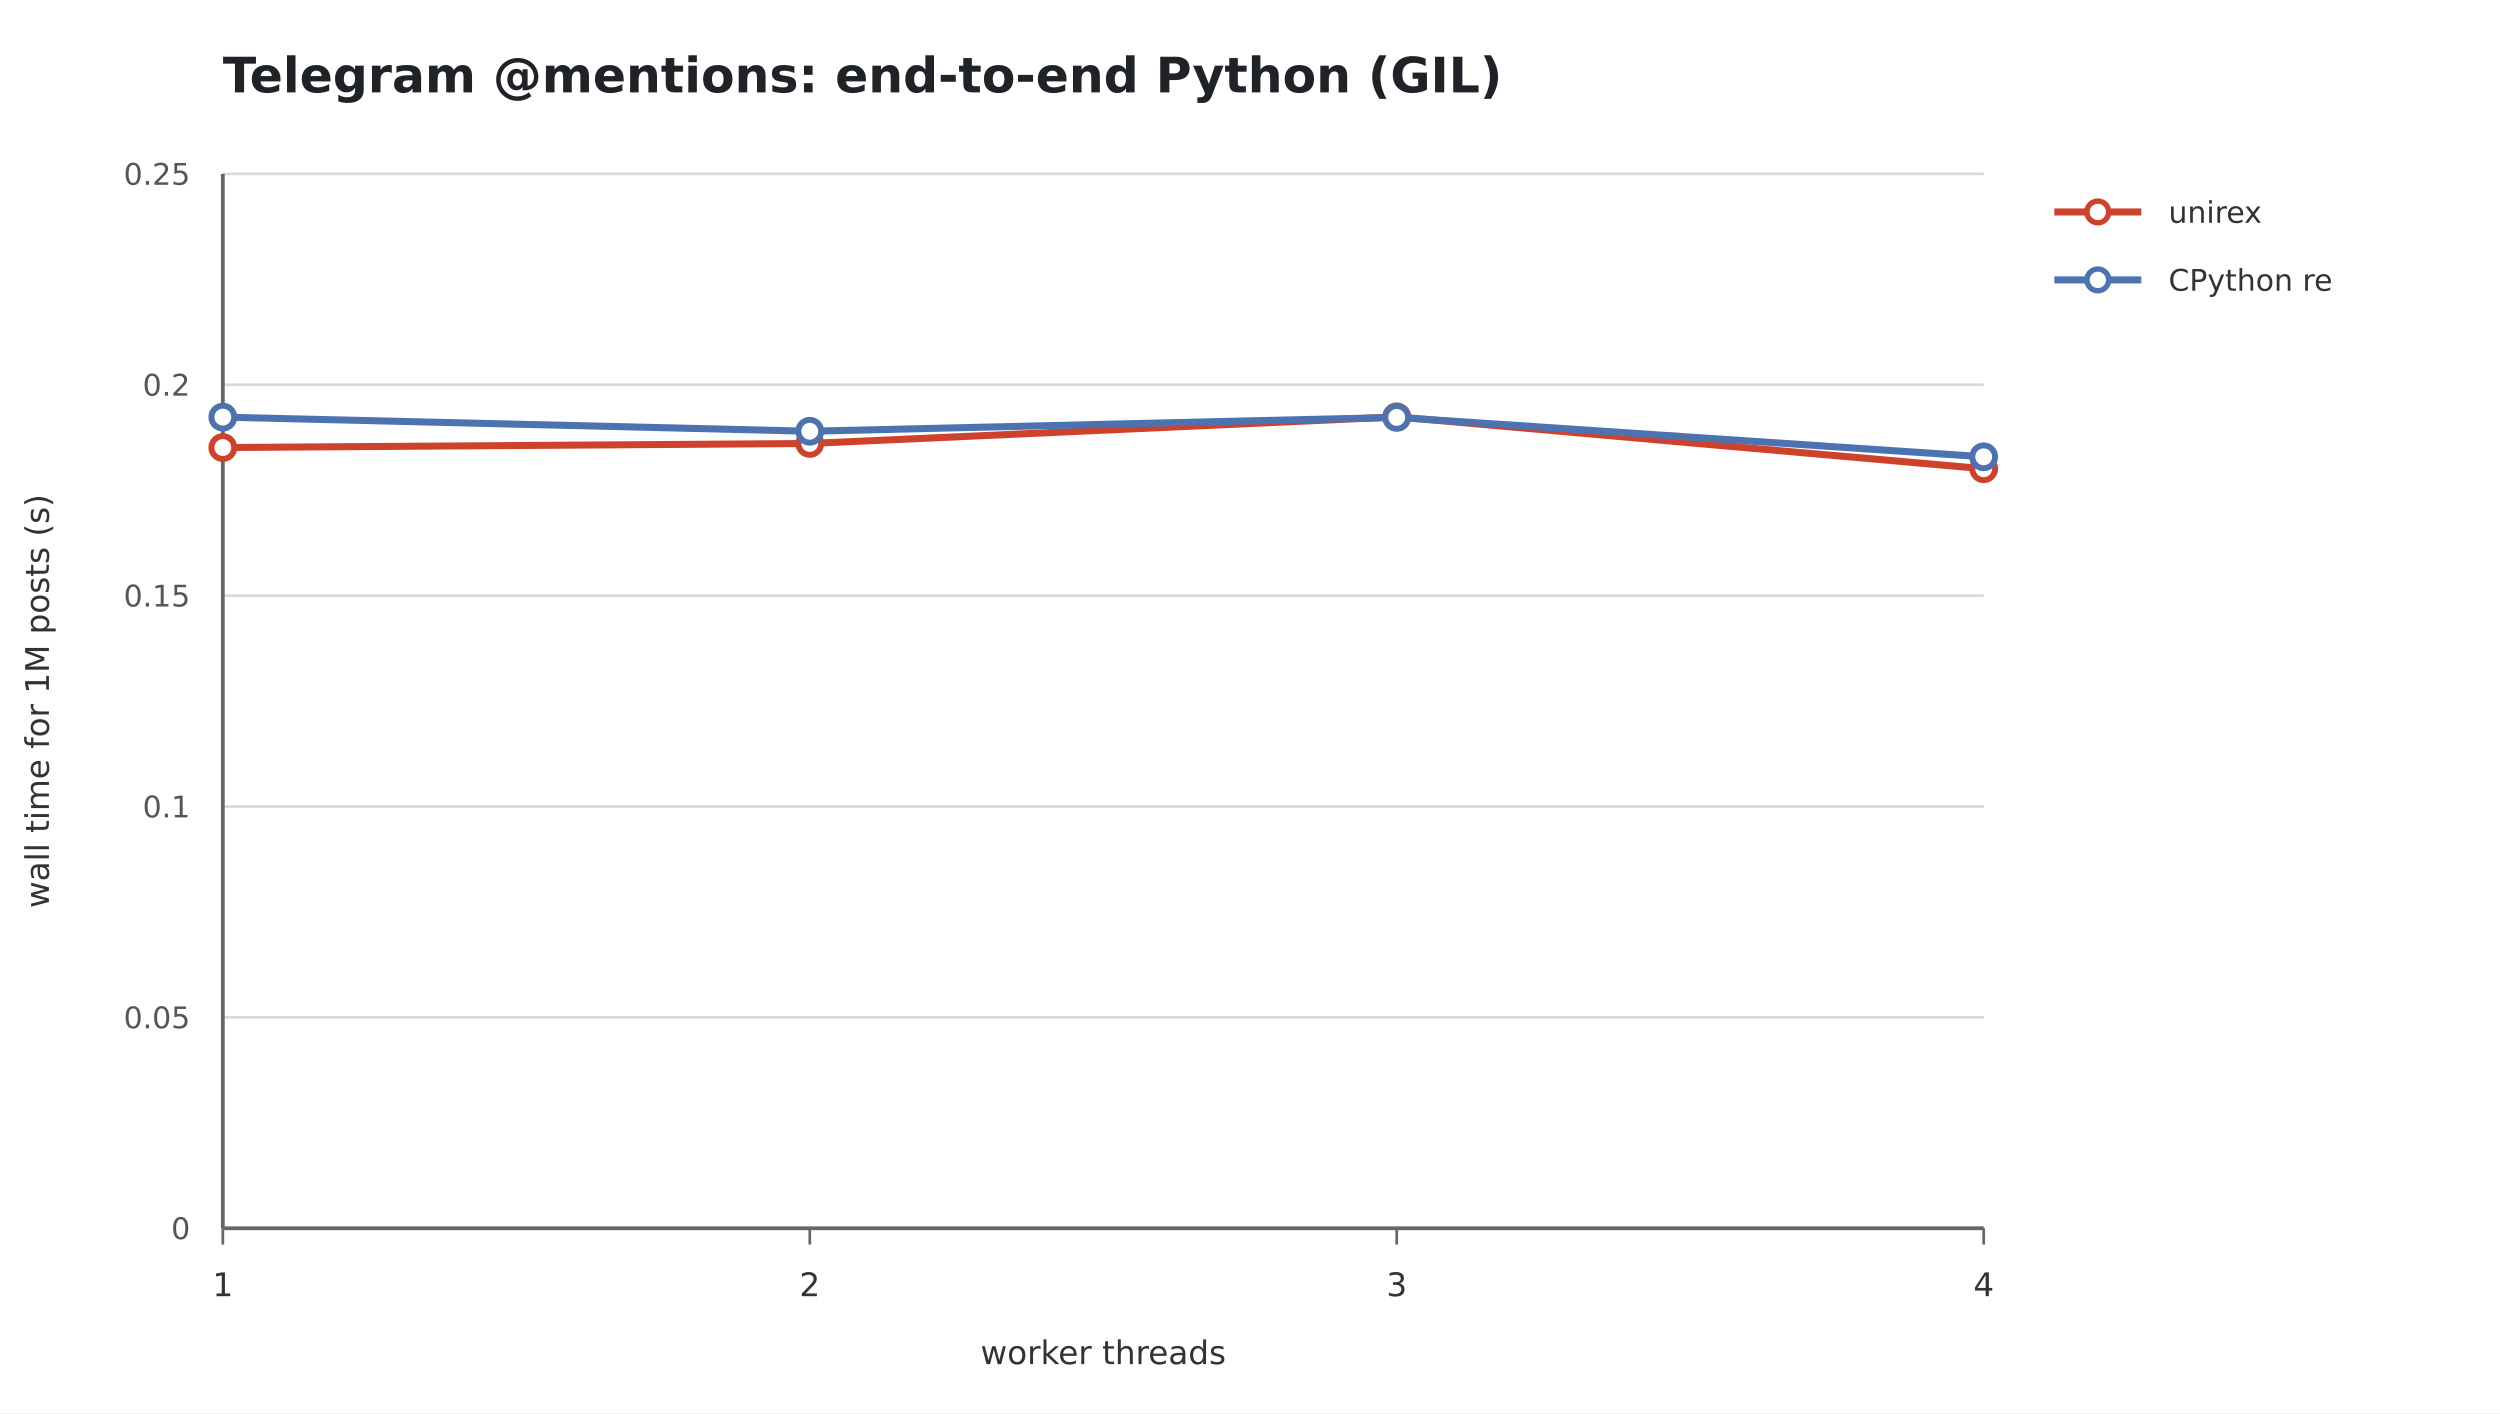
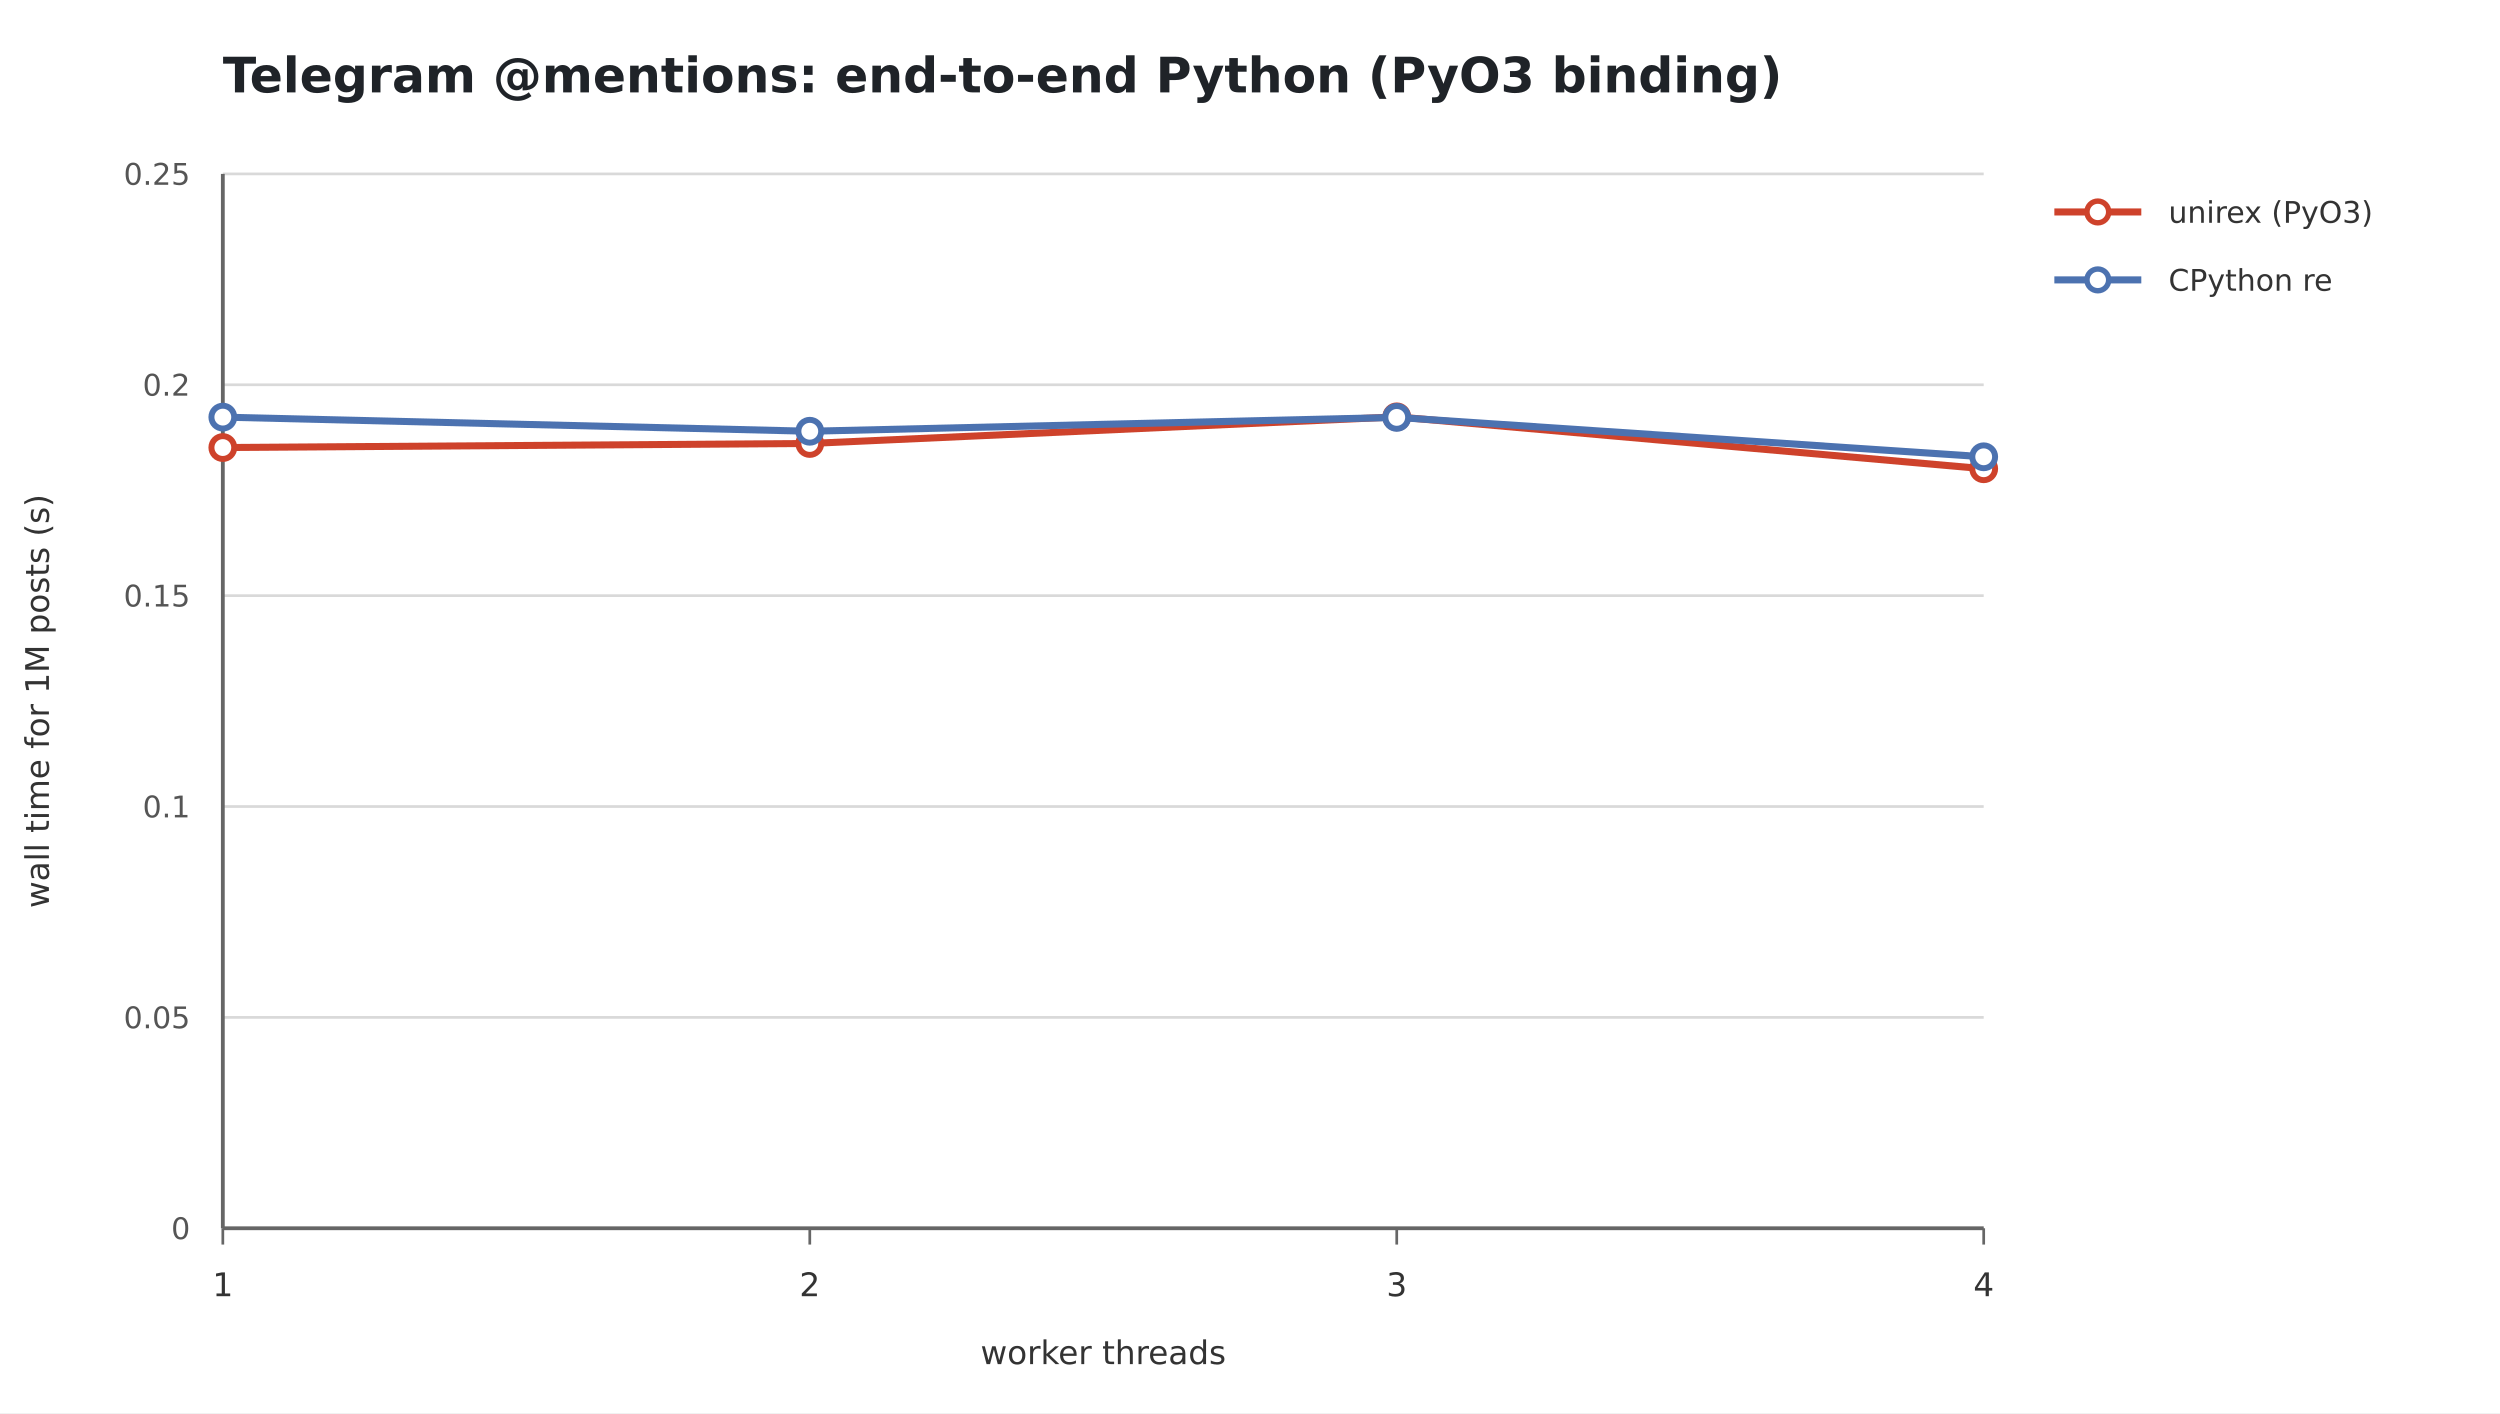
- <svg xmlns="http://www.w3.org/2000/svg" width="920" height="520" viewBox="0 0 920 520" role="img" aria-label="Telegram @mentions: end-to-end Python (GIL)">
+ <svg xmlns="http://www.w3.org/2000/svg" width="920" height="520" viewBox="0 0 920 520" role="img" aria-label="Telegram @mentions: end-to-end Python (PyO3 binding)">
  <rect width="100%" height="100%" fill="white" />
-   <text x="82" y="34" font-family="DejaVu Sans, sans-serif" font-size="18" font-weight="700" fill="#1f2328">Telegram @mentions: end-to-end Python (GIL)</text>
+   <text x="82" y="34" font-family="DejaVu Sans, sans-serif" font-size="18" font-weight="700" fill="#1f2328">Telegram @mentions: end-to-end Python (PyO3 binding)</text>
  <line x1="82" y1="452.0" x2="730" y2="452.0" stroke="#d9d9d9" stroke-width="1" />
  <text x="70" y="456.0" text-anchor="end" font-family="DejaVu Sans, sans-serif" font-size="11" fill="#555555">0</text>
  <line x1="82" y1="374.4" x2="730" y2="374.4" stroke="#d9d9d9" stroke-width="1" />
  <text x="70" y="378.4" text-anchor="end" font-family="DejaVu Sans, sans-serif" font-size="11" fill="#555555">0.05</text>
  <line x1="82" y1="296.8" x2="730" y2="296.8" stroke="#d9d9d9" stroke-width="1" />
  <text x="70" y="300.8" text-anchor="end" font-family="DejaVu Sans, sans-serif" font-size="11" fill="#555555">0.1</text>
  <line x1="82" y1="219.2" x2="730" y2="219.2" stroke="#d9d9d9" stroke-width="1" />
  <text x="70" y="223.2" text-anchor="end" font-family="DejaVu Sans, sans-serif" font-size="11" fill="#555555">0.15</text>
  <line x1="82" y1="141.6" x2="730" y2="141.6" stroke="#d9d9d9" stroke-width="1" />
  <text x="70" y="145.6" text-anchor="end" font-family="DejaVu Sans, sans-serif" font-size="11" fill="#555555">0.2</text>
  <line x1="82" y1="64.0" x2="730" y2="64.0" stroke="#d9d9d9" stroke-width="1" />
  <text x="70" y="68.0" text-anchor="end" font-family="DejaVu Sans, sans-serif" font-size="11" fill="#555555">0.25</text>
  <line x1="82" y1="452" x2="730" y2="452" stroke="#666666" stroke-width="1.4" />
  <line x1="82" y1="64" x2="82" y2="452" stroke="#666666" stroke-width="1.4" />
  <line x1="82.0" y1="452" x2="82.0" y2="458" stroke="#666666" stroke-width="1" />
  <text x="82.0" y="477" text-anchor="middle" font-family="DejaVu Sans, sans-serif" font-size="12" fill="#333333">1</text>
  <line x1="298.0" y1="452" x2="298.0" y2="458" stroke="#666666" stroke-width="1" />
  <text x="298.0" y="477" text-anchor="middle" font-family="DejaVu Sans, sans-serif" font-size="12" fill="#333333">2</text>
  <line x1="514.0" y1="452" x2="514.0" y2="458" stroke="#666666" stroke-width="1" />
  <text x="514.0" y="477" text-anchor="middle" font-family="DejaVu Sans, sans-serif" font-size="12" fill="#333333">3</text>
  <line x1="730.0" y1="452" x2="730.0" y2="458" stroke="#666666" stroke-width="1" />
  <text x="730.0" y="477" text-anchor="middle" font-family="DejaVu Sans, sans-serif" font-size="12" fill="#333333">4</text>
  <polyline points="82.0,164.7 298.0,163.2 514.0,153.4 730.0,172.5" fill="none" stroke="#CE422B" stroke-width="2.6" stroke-linejoin="round" stroke-linecap="round" />
  <circle cx="82.0" cy="164.7" r="4.2" fill="white" stroke="#CE422B" stroke-width="2.2" />
  <circle cx="298.0" cy="163.2" r="4.2" fill="white" stroke="#CE422B" stroke-width="2.2" />
  <circle cx="514.0" cy="153.4" r="4.2" fill="white" stroke="#CE422B" stroke-width="2.2" />
  <circle cx="730.0" cy="172.5" r="4.2" fill="white" stroke="#CE422B" stroke-width="2.2" />
  <polyline points="82.0,153.5 298.0,158.7 514.0,153.6 730.0,168.1" fill="none" stroke="#4C72B0" stroke-width="2.6" stroke-linejoin="round" stroke-linecap="round" />
  <circle cx="82.0" cy="153.5" r="4.2" fill="white" stroke="#4C72B0" stroke-width="2.2" />
  <circle cx="298.0" cy="158.7" r="4.2" fill="white" stroke="#4C72B0" stroke-width="2.2" />
  <circle cx="514.0" cy="153.6" r="4.2" fill="white" stroke="#4C72B0" stroke-width="2.2" />
  <circle cx="730.0" cy="168.1" r="4.2" fill="white" stroke="#4C72B0" stroke-width="2.2" />
  <line x1="756" y1="78" x2="788" y2="78" stroke="#CE422B" stroke-width="2.6" />
  <circle cx="772" cy="78" r="4" fill="white" stroke="#CE422B" stroke-width="2" />
-   <text x="798" y="82" font-family="DejaVu Sans, sans-serif" font-size="11" fill="#333333">unirex</text>
+   <text x="798" y="82" font-family="DejaVu Sans, sans-serif" font-size="11" fill="#333333">unirex (PyO3)</text>
  <line x1="756" y1="103" x2="788" y2="103" stroke="#4C72B0" stroke-width="2.6" />
  <circle cx="772" cy="103" r="4" fill="white" stroke="#4C72B0" stroke-width="2" />
  <text x="798" y="107" font-family="DejaVu Sans, sans-serif" font-size="11" fill="#333333">CPython re</text>
  <text x="406.0" y="502" text-anchor="middle" font-family="DejaVu Sans, sans-serif" font-size="12" fill="#333333">worker threads</text>
  <text x="18" y="258.0" text-anchor="middle" transform="rotate(-90 18 258.0)" font-family="DejaVu Sans, sans-serif" font-size="12" fill="#333333">wall time for 1M posts (s)</text>
</svg>
